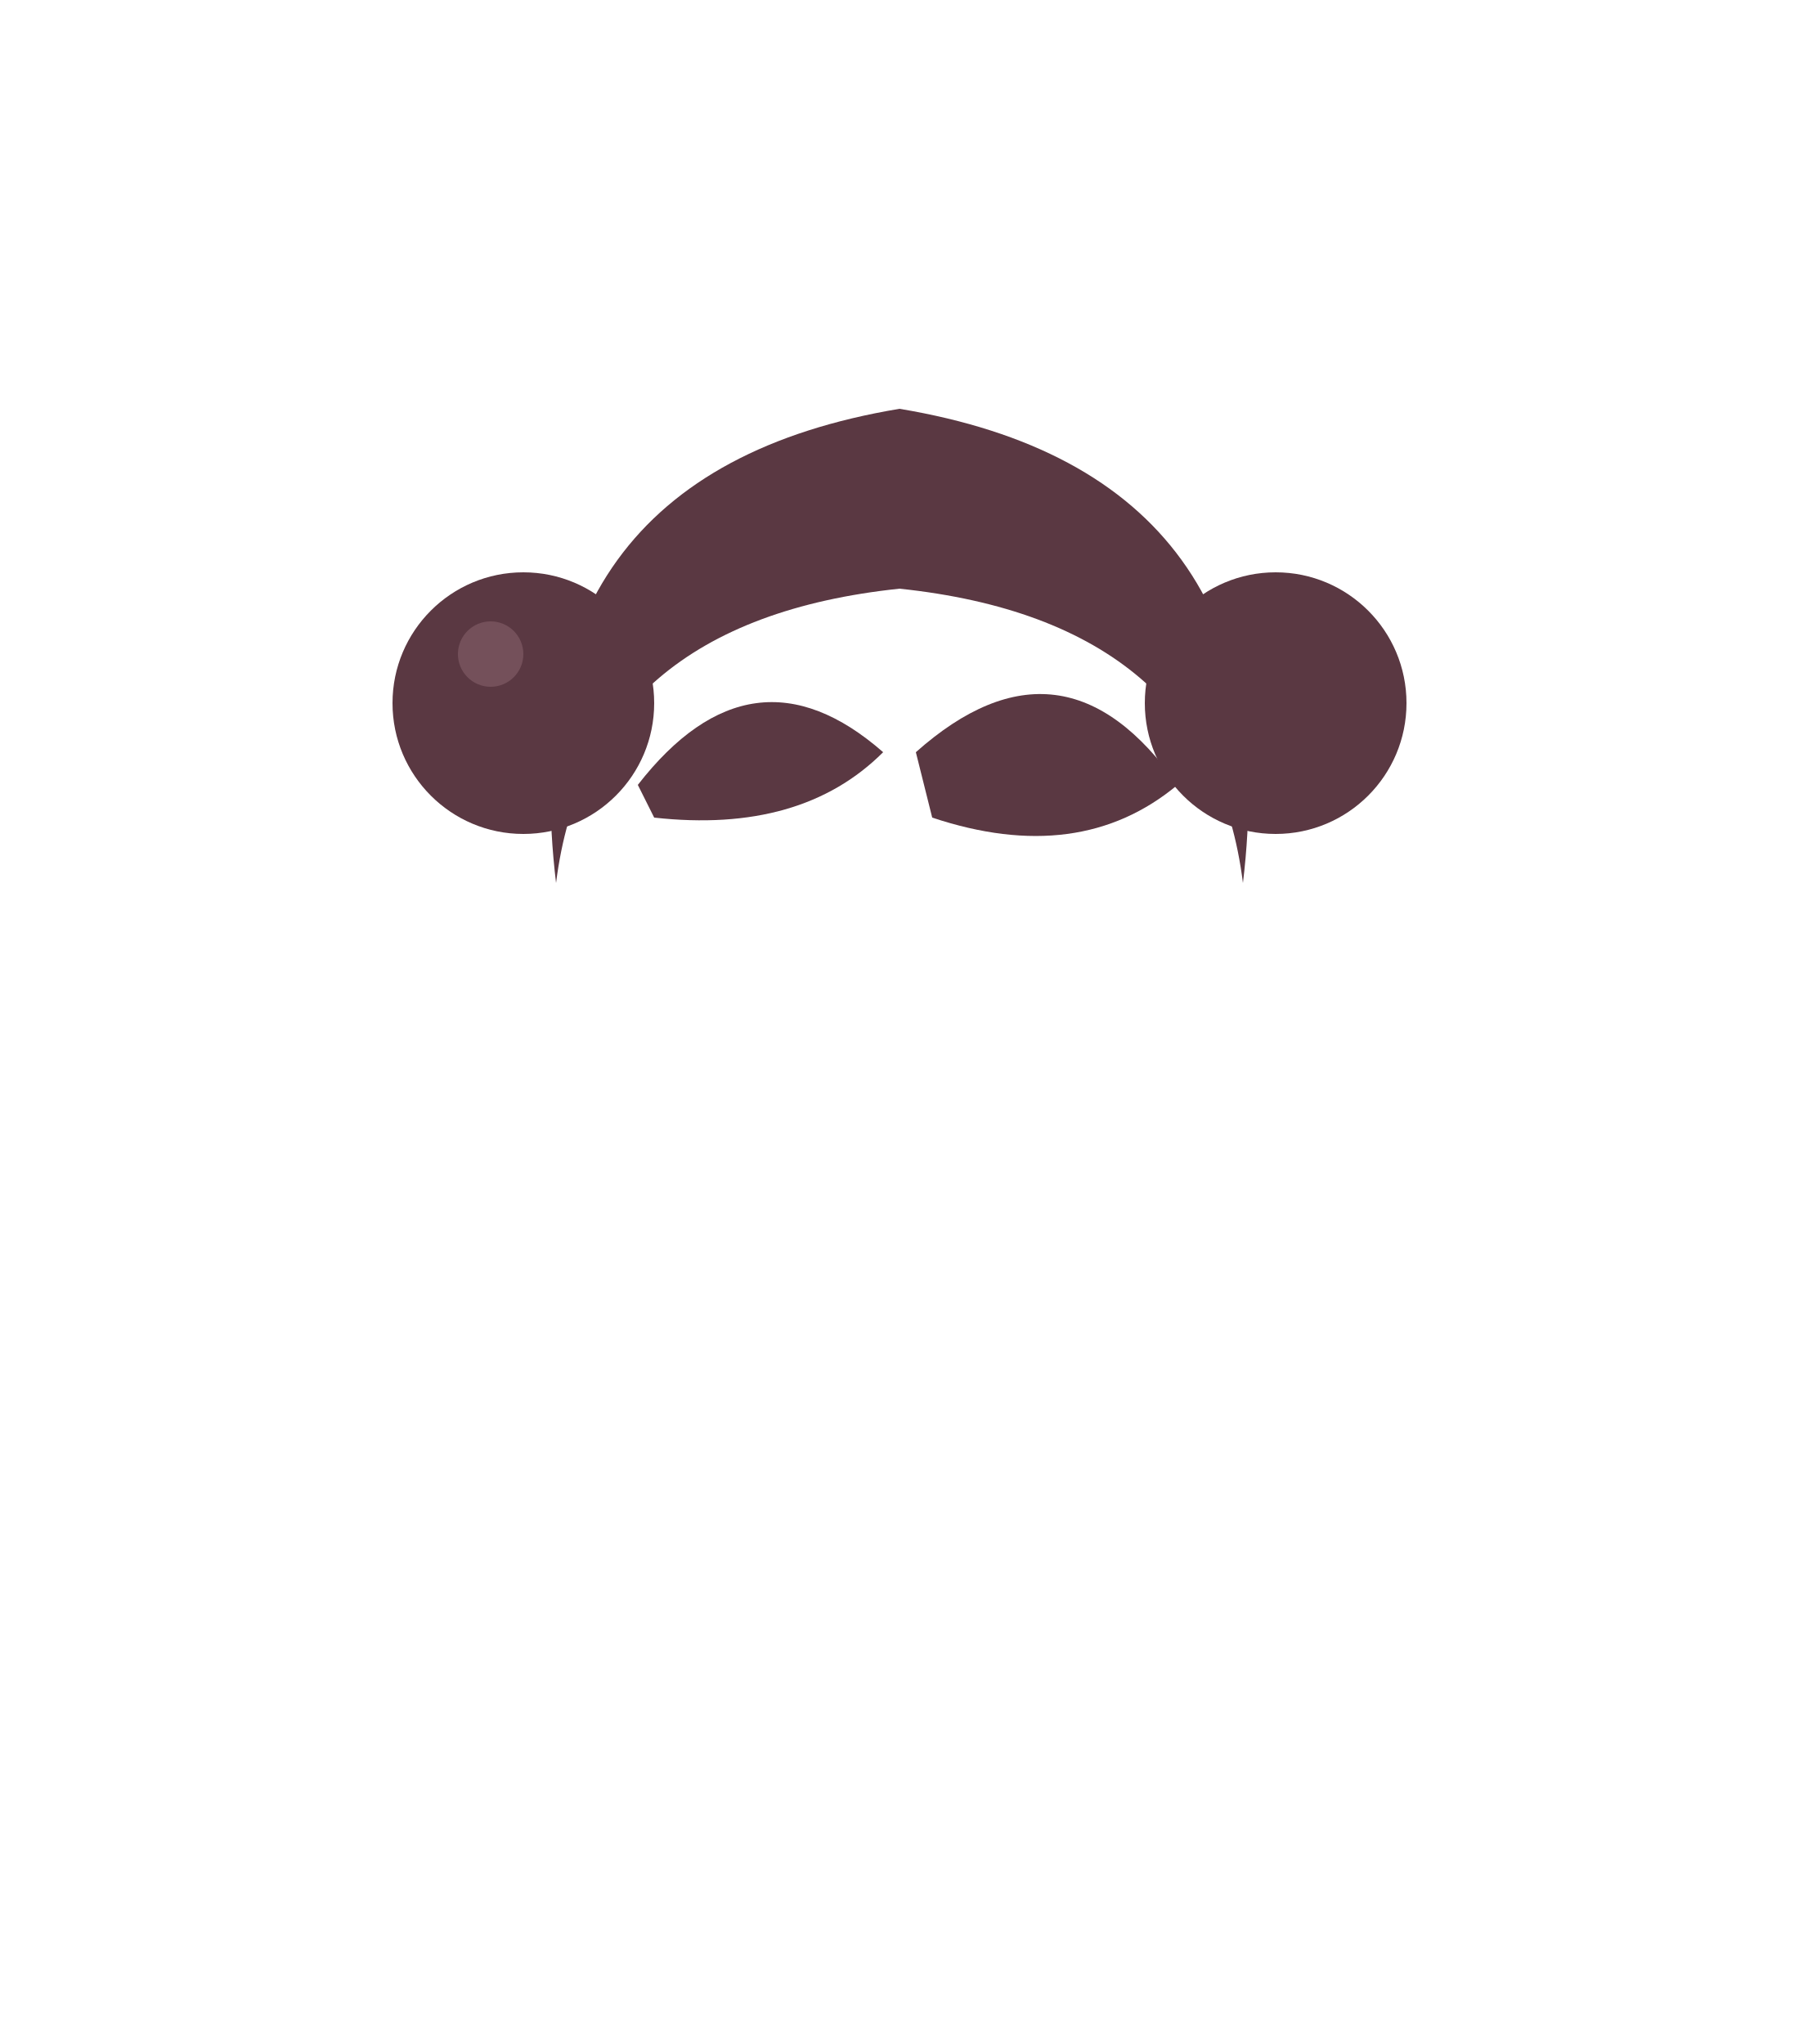
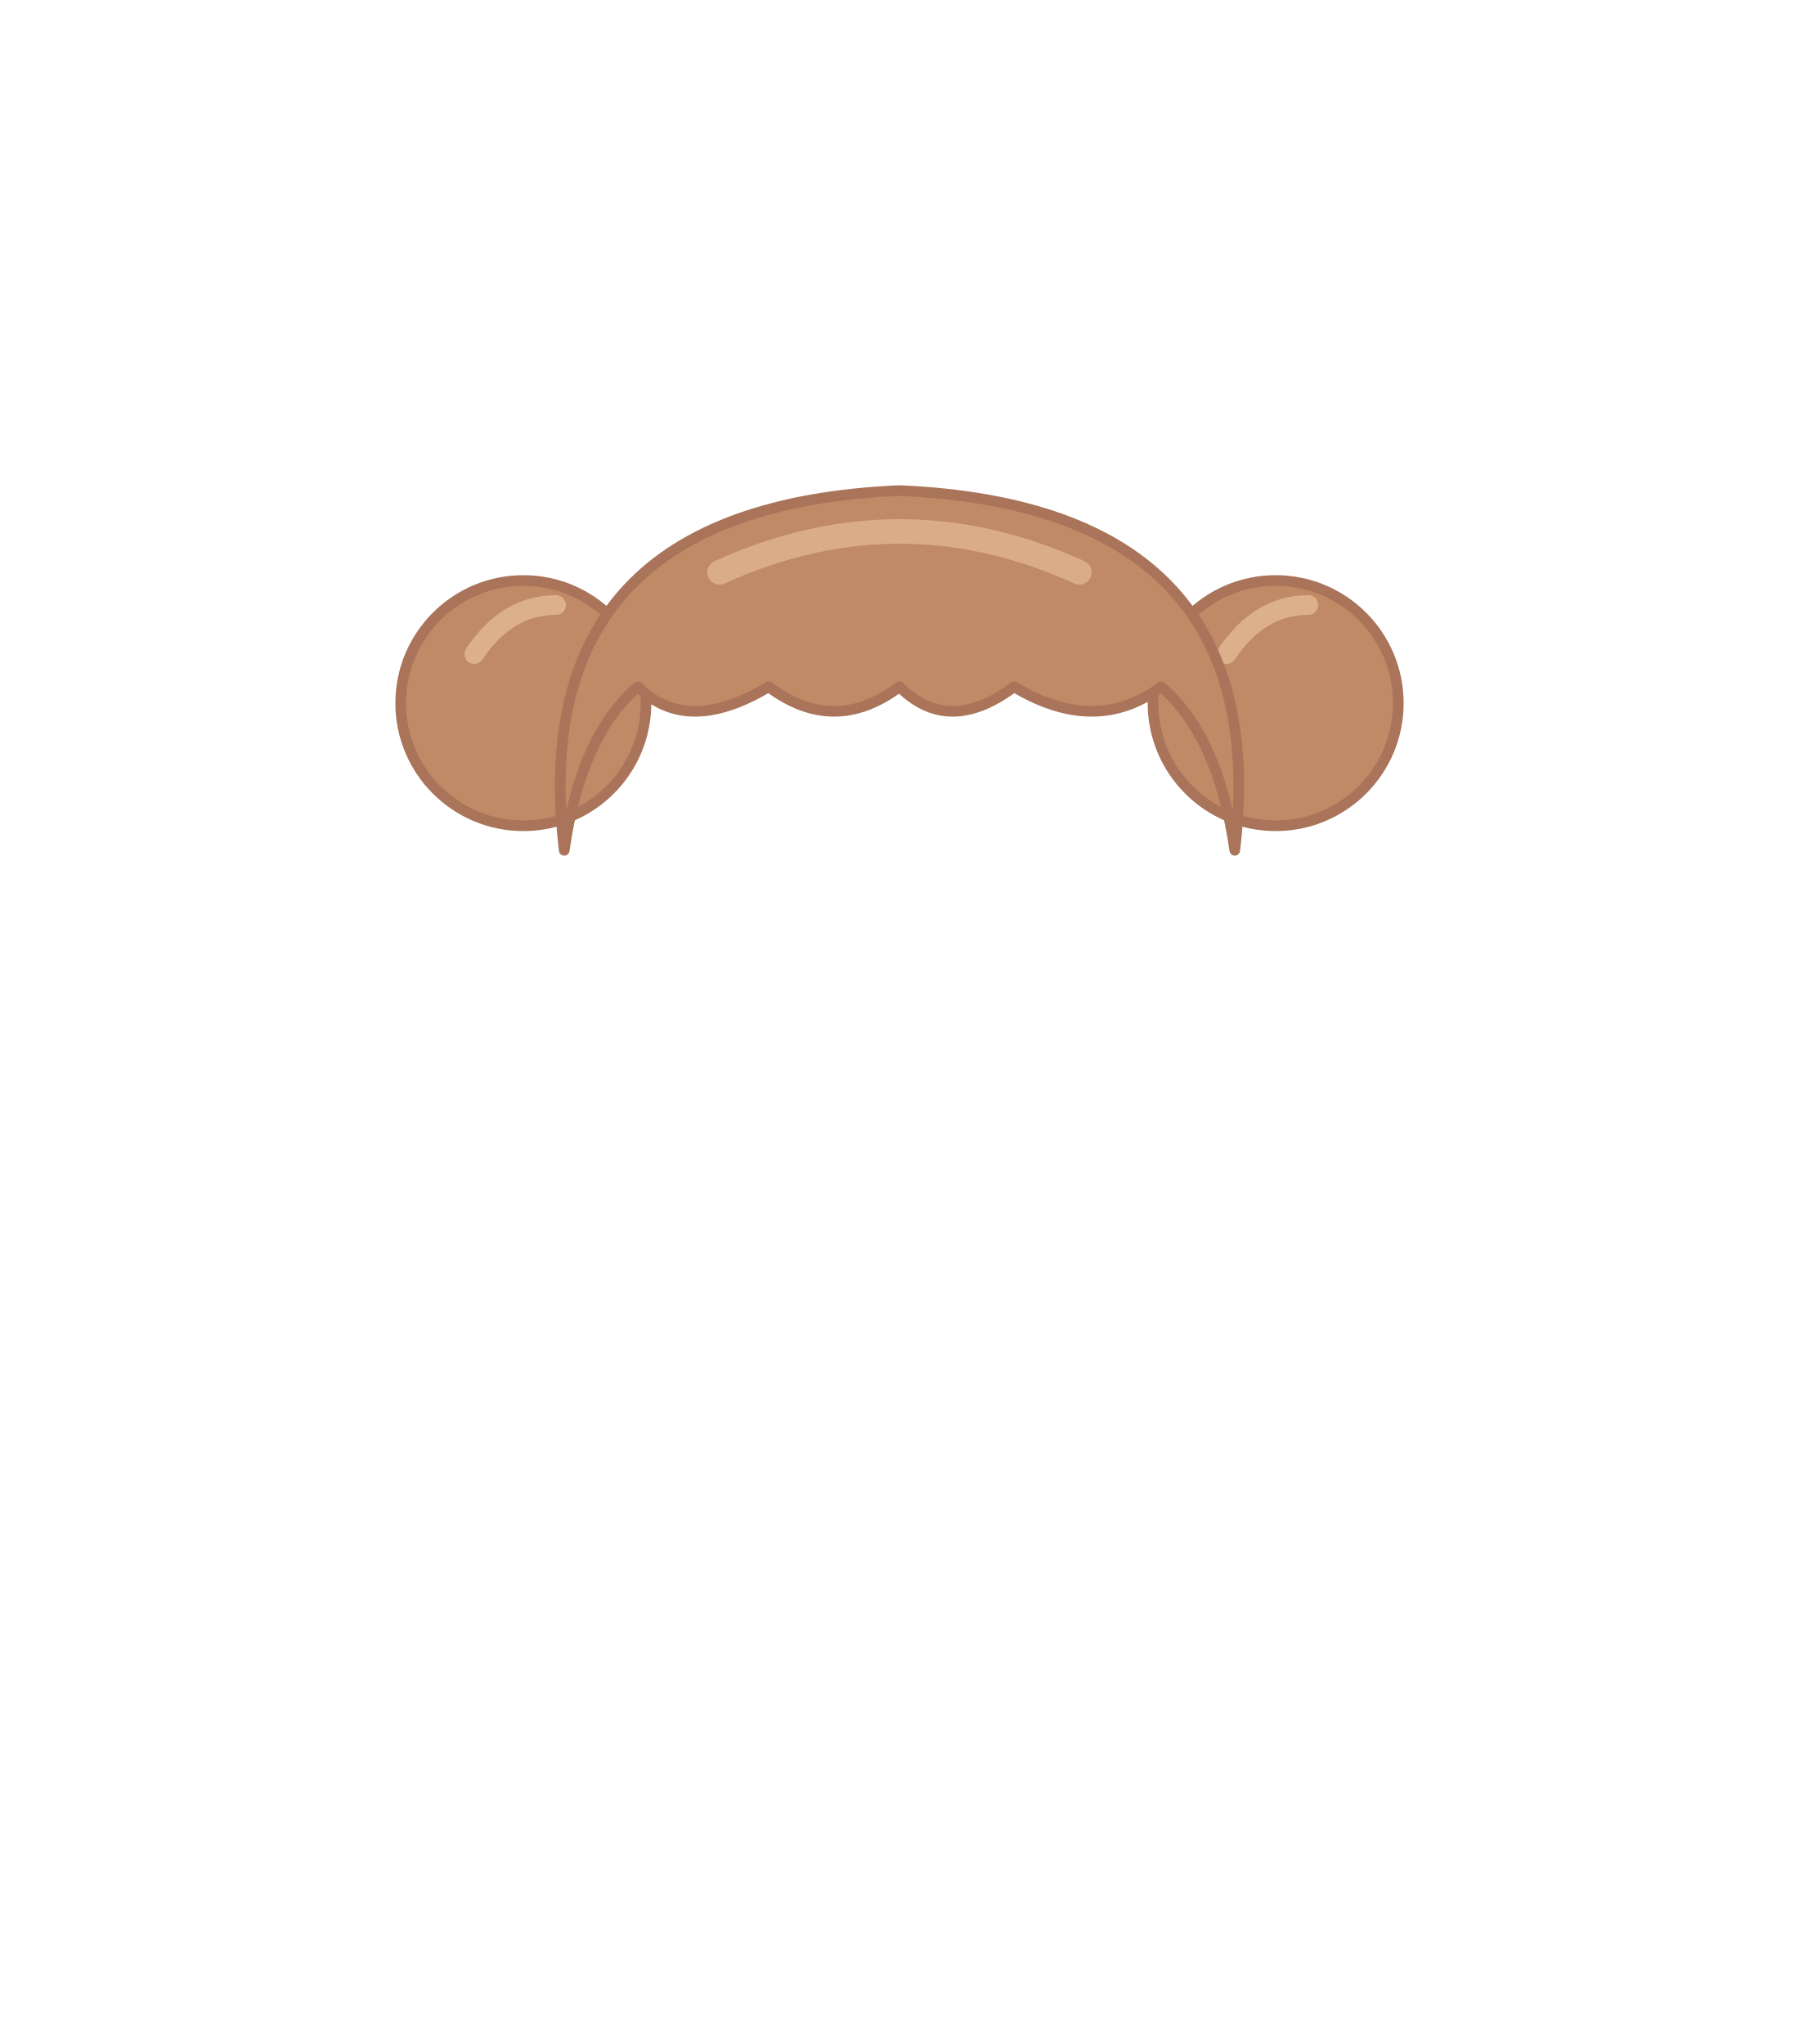
<svg xmlns="http://www.w3.org/2000/svg" viewBox="0 0 220 250" fill="none">
-   <path d="M68 108 Q62 58 110 50 Q158 58 152 108 Q148 76 110 72 Q72 76 68 108" fill="#5A3842" />
-   <circle cx="64" cy="86" r="16" fill="#5A3842" />
-   <circle cx="156" cy="86" r="16" fill="#5A3842" />
-   <path d="M78 96 Q92 78 108 92 Q98 102 80 100 Z" fill="#5A3842" />
-   <path d="M112 92 Q130 76 144 96 Q132 106 114 100 Z" fill="#5A3842" />
-   <circle cx="60" cy="80" r="4" fill="#8E6872" opacity="0.5" />
+   <circle cx="64" cy="86" r="15" fill="#C08A66" stroke="#A9745A" stroke-width="1.3" />
+   <circle cx="156" cy="86" r="15" fill="#C08A66" stroke="#A9745A" stroke-width="1.3" />
+   <path d="M58 80 q4 -6 10 -6" stroke="#DDB08C" stroke-width="2.4" stroke-linecap="round" />
+   <path d="M150 80 q4 -6 10 -6" stroke="#DDB08C" stroke-width="2.4" stroke-linecap="round" />
+   <path d="M69 104 Q64 62 110 60 Q156 62 151 104 Q149 90 142 84 Q134 90 124 84 Q116 90 110 84 Q102 90 94 84 Q84 90 78 84 Q71 90 69 104 Z" fill="#C08A66" stroke="#A9745A" stroke-width="1.3" stroke-linejoin="round" />
+   <path d="M88 70 q22 -10 44 0" stroke="#DDB08C" stroke-width="3" stroke-linecap="round" opacity="0.9" />
</svg>
